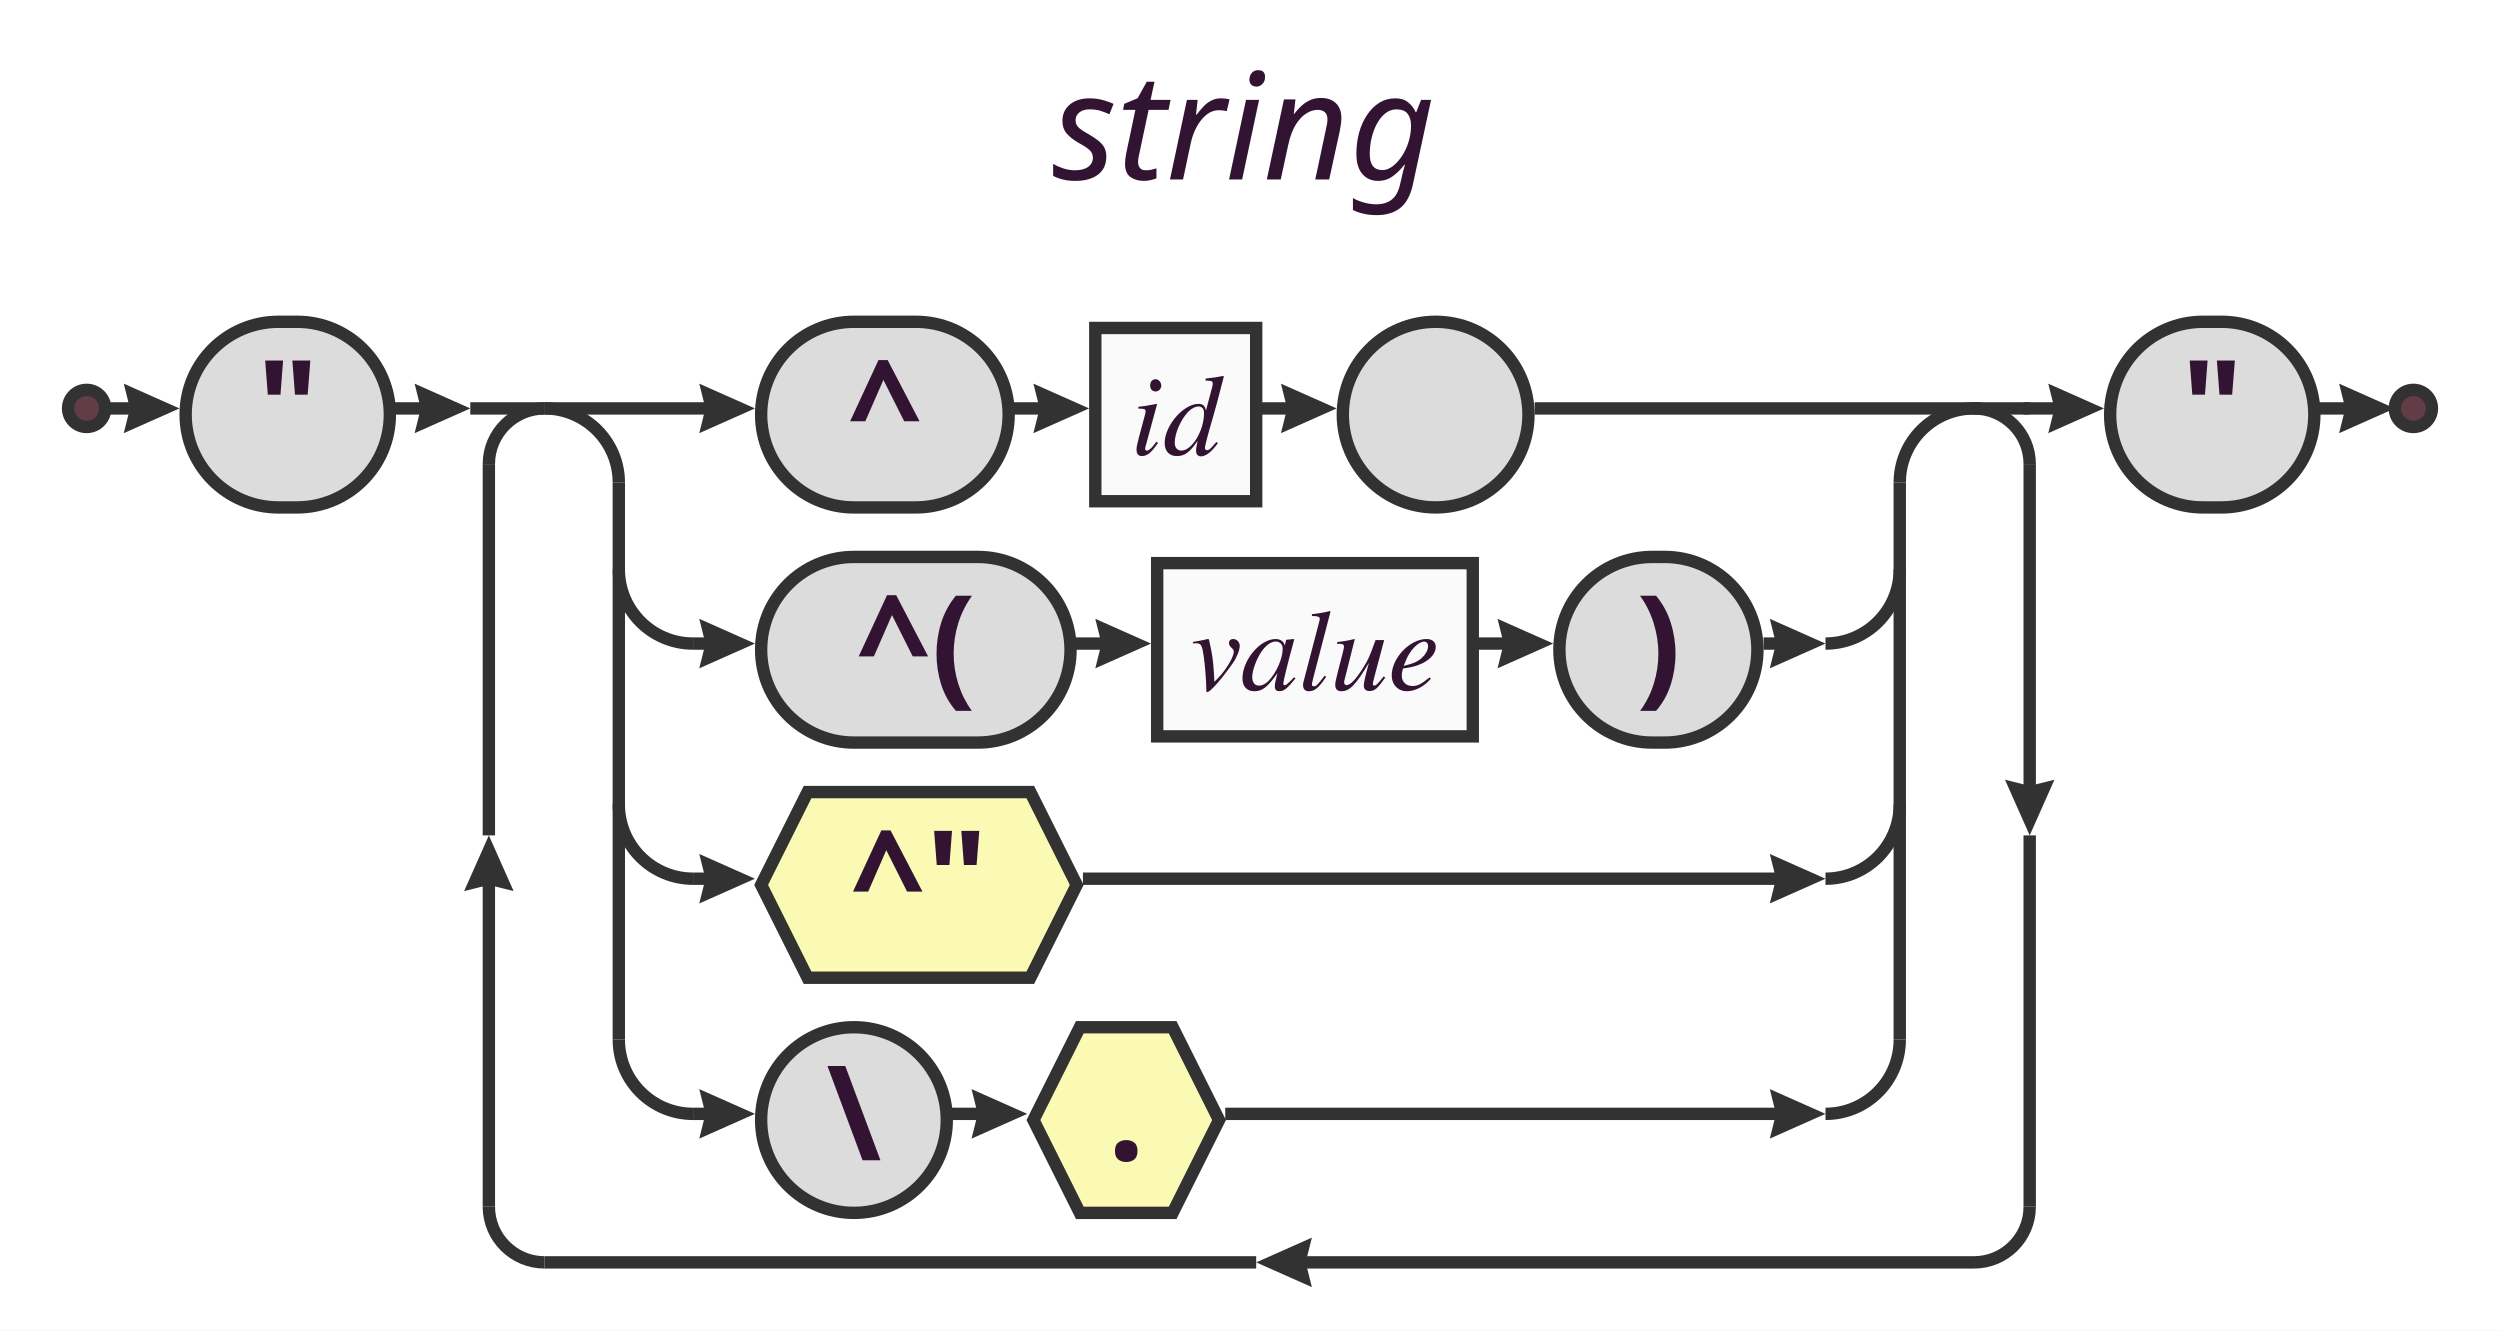
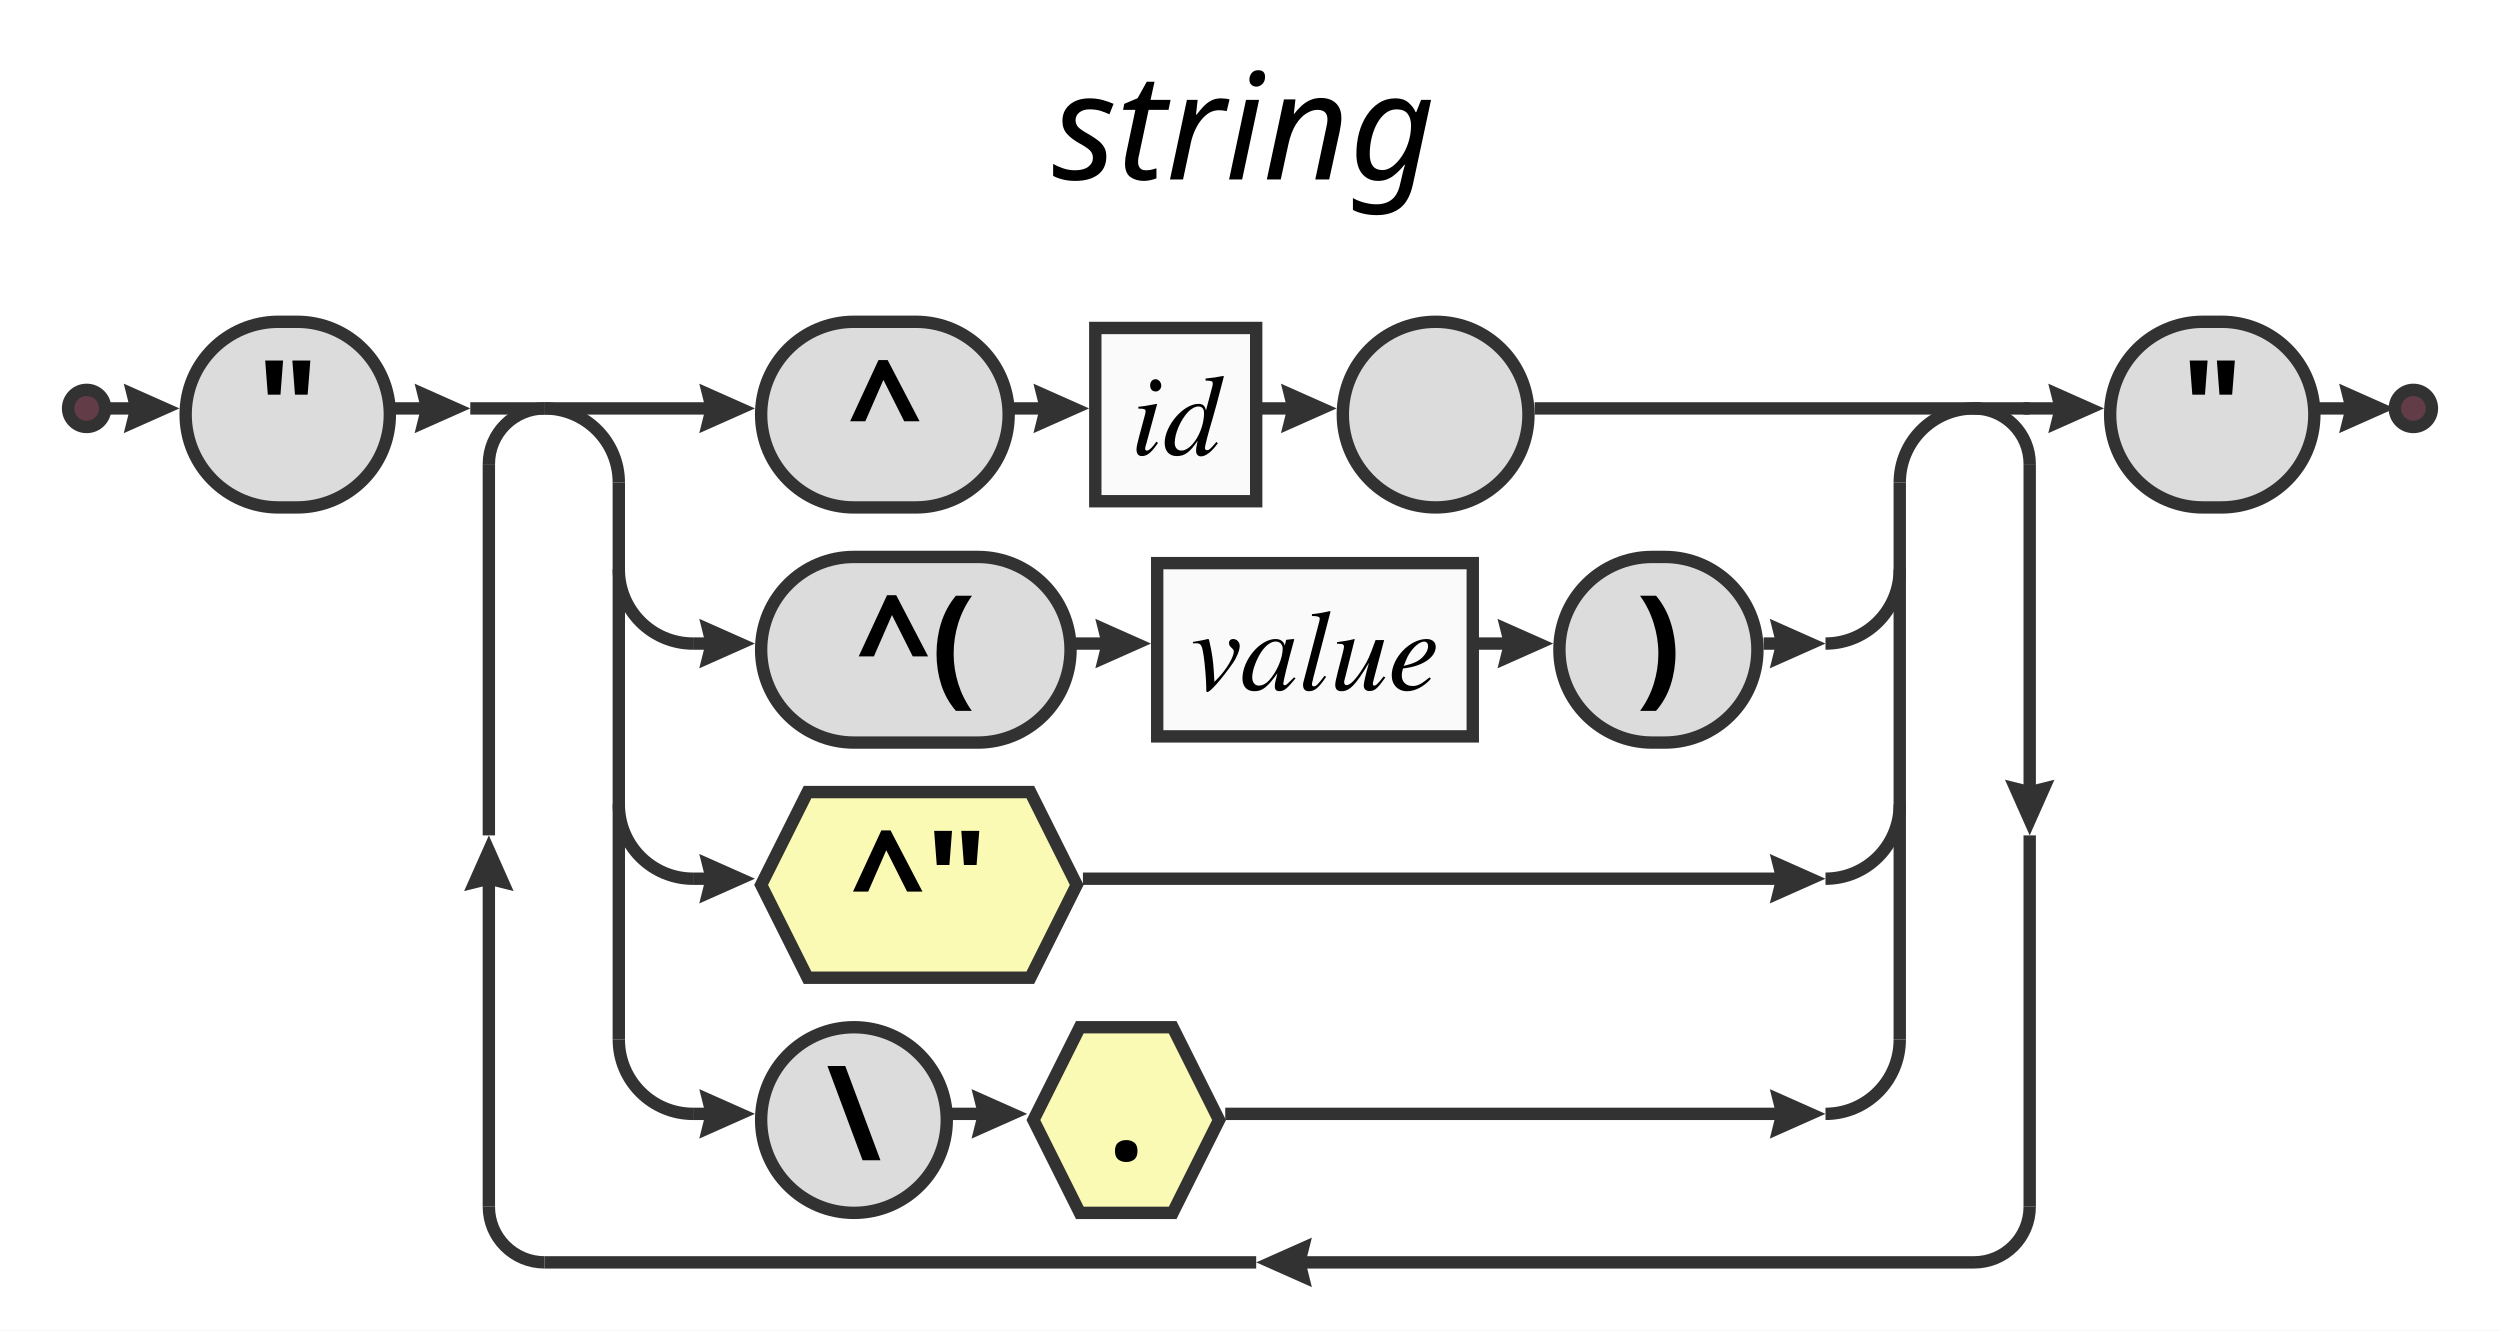
<svg xmlns="http://www.w3.org/2000/svg" xml:space="preserve" width="404" height="215" version="1.1">
  <style type="text/css">

- .hash_font {fill:#321432; text-anchor:middle;
+ .non-terminal_font {fill:#000000; text-anchor:middle;
    font-family:Times; font-size:14pt; font-weight:normal; font-style:italic;}
- .definitive_font {fill:#321432; text-anchor:middle;
+ .hash_font {fill:#000000; text-anchor:middle;
    font-family:Times; font-size:14pt; font-weight:normal; font-style:italic;}
- .title_font {fill:#321432; text-anchor:middle;
+ .charclass_font {fill:#000000; text-anchor:middle;
+     font-family:Sans; font-size:16pt; font-weight:bold; font-style:normal;}
+ .definitive_font {fill:#000000; text-anchor:middle;
+     font-family:Times; font-size:14pt; font-weight:normal; font-style:italic;}
+ .negative_font {fill:#000000; text-anchor:middle;
+     font-family:Times; font-size:14pt; font-weight:normal; font-style:italic;}
+ .title_font {fill:#000000; text-anchor:middle;
    font-family:Sans; font-size:18pt; font-weight:normal; font-style:italic;}
- .non-terminal_font {fill:#321432; text-anchor:middle;
-     font-family:Times; font-size:14pt; font-weight:normal; font-style:italic;}
- .negative_font {fill:#321432; text-anchor:middle;
-     font-family:Times; font-size:14pt; font-weight:normal; font-style:italic;}
- .charclass_font {fill:#321432; text-anchor:middle;
+ .token_font {fill:#000000; text-anchor:middle;
    font-family:Sans; font-size:16pt; font-weight:bold; font-style:normal;}
- .space_font {fill:#321432; text-anchor:middle;
-     font-family:Sans; font-size:3pt; font-weight:normal; font-style:normal;}
- .token_font {fill:#321432; text-anchor:middle;
-     font-family:Sans; font-size:16pt; font-weight:bold; font-style:normal;}
+ .space_font {fill:#000000; text-anchor:middle;
+     font-family:Sans; font-size:10pt; font-weight:normal; font-style:normal;}
.label {fill:#000;
  text-anchor:middle;
  font-size:16pt; font-weight:bold; font-family:Sans;}
.link {fill: #0D47A1;}
.link:hover {fill: #0D47A1; text-decoration:underline;}
.link:visited {fill: #4A148C;}

</style>
  <defs>
    <marker id="arrow" markerWidth="5" markerHeight="4" refX="2.5" refY="2" orient="auto" markerUnits="strokeWidth">
      <path d="M0,0 L0.5,2 L0,4 L4.5,2 z" fill="#323232" />
    </marker>
  </defs>
  <rect width="100%" height="100%" fill="white" />
-   <circle cx="14" cy="66.0" r="3" stroke="#323232" stroke-width="2" fill="#623C47" />
-   <path d="M45.0,82.0 A15.0,15.0 0 0,1 45.0,52.0 H48.0 A15.0,15.0 0 0,1 48.0,82.0 z" stroke="#323232" stroke-width="2" fill="#DCDCDC" />
+   <circle cx="14.0" cy="66.0" r="3.0" stroke-width="2" stroke="#323232" fill="#623C47" />
+   <path d="M45.0,82.0 A15.0,15.0 0 0,1 45.0,52.0 H48.0 A15.0,15.0 0 0,1 48.0,82.0 z" stroke-width="2" stroke="#323232" fill="#DCDCDC" />
  <text class="token_font" x="46.5" y="73.5">"</text>
-   <path d="M138.0,82.0 A15.0,15.0 0 0,1 138.0,52.0 H148.0 A15.0,15.0 0 0,1 148.0,82.0 z" stroke="#323232" stroke-width="2" fill="#DCDCDC" />
+   <path d="M138.0,82.0 A15.0,15.0 0 0,1 138.0,52.0 H148.0 A15.0,15.0 0 0,1 148.0,82.0 z" stroke-width="2" stroke="#323232" fill="#DCDCDC" />
  <text class="token_font" x="143.0" y="73.5">^</text>
-   <rect x="177.0" y="53.0" width="26.0" height="28.0" stroke="#323232" stroke-width="2" fill="#FAFAFA" />
+   <rect x="177.0" y="53.0" width="26.0" height="28.0" stroke-width="2" stroke="#323232" fill="#FAFAFA" />
  <text class="non-terminal_font" x="190.0" y="73.5">id</text>
-   <line x1="163.0" y1="66.0" x2="172.0" y2="66.0" stroke="#323232" stroke-width="2" marker-end="url(#arrow)" />
-   <circle cx="232.0" cy="67.0" r="15.0" stroke="#323232" stroke-width="2" fill="#DCDCDC" />
+   <line x1="163.0" y1="66.0" x2="172.0" y2="66.0" stroke-width="2" stroke="#323232" marker-end="url(#arrow)" />
+   <circle cx="232.0" cy="67.0" r="15.0" stroke-width="2" stroke="#323232" fill="#DCDCDC" />
  <text class="token_font" x="232.0" y="73.5"> </text>
-   <line x1="203.0" y1="66.0" x2="212.0" y2="66.0" stroke="#323232" stroke-width="2" marker-end="url(#arrow)" />
-   <path d="M138.0,120.0 A15.0,15.0 0 0,1 138.0,90.0 H158.0 A15.0,15.0 0 0,1 158.0,120.0 z" stroke="#323232" stroke-width="2" fill="#DCDCDC" />
+   <line x1="203.0" y1="66.0" x2="212.0" y2="66.0" stroke-width="2" stroke="#323232" marker-end="url(#arrow)" />
+   <path d="M138.0,120.0 A15.0,15.0 0 0,1 138.0,90.0 H158.0 A15.0,15.0 0 0,1 158.0,120.0 z" stroke-width="2" stroke="#323232" fill="#DCDCDC" />
  <text class="token_font" x="148.0" y="111.5">^(</text>
-   <rect x="187.0" y="91.0" width="51.0" height="28.0" stroke="#323232" stroke-width="2" fill="#FAFAFA" />
+   <rect x="187.0" y="91.0" width="51.0" height="28.0" stroke-width="2" stroke="#323232" fill="#FAFAFA" />
  <text class="non-terminal_font" x="212.5" y="111.5">value</text>
-   <line x1="173.0" y1="104.0" x2="182.0" y2="104.0" stroke="#323232" stroke-width="2" marker-end="url(#arrow)" />
-   <path d="M267.0,120.0 A15.0,15.0 0 0,1 267.0,90.0 H269.0 A15.0,15.0 0 0,1 269.0,120.0 z" stroke="#323232" stroke-width="2" fill="#DCDCDC" />
+   <line x1="173.0" y1="104.0" x2="182.0" y2="104.0" stroke-width="2" stroke="#323232" marker-end="url(#arrow)" />
+   <path d="M267.0,120.0 A15.0,15.0 0 0,1 267.0,90.0 H269.0 A15.0,15.0 0 0,1 269.0,120.0 z" stroke-width="2" stroke="#323232" fill="#DCDCDC" />
  <text class="token_font" x="268.0" y="111.5">)</text>
-   <line x1="238.0" y1="104.0" x2="247.0" y2="104.0" stroke="#323232" stroke-width="2" marker-end="url(#arrow)" />
-   <path d="M130.5,158.0 H166.5 L174.0,143.0 L166.5,128.0 H130.5 L123.0,143.0 z" stroke="#323232" stroke-width="2" fill="#FAFAB4" />
+   <line x1="238.0" y1="104.0" x2="247.0" y2="104.0" stroke-width="2" stroke="#323232" marker-end="url(#arrow)" />
+   <path d="M130.5,158.0 H166.5 L174.0,143.0 L166.5,128.0 H130.5 L123.0,143.0 z" stroke-width="2" stroke="#323232" fill="#FAFAB4" />
  <text class="charclass_font" x="148.5" y="149.5">^"</text>
-   <circle cx="138.0" cy="181.0" r="15.0" stroke="#323232" stroke-width="2" fill="#DCDCDC" />
+   <circle cx="138.0" cy="181.0" r="15.0" stroke-width="2" stroke="#323232" fill="#DCDCDC" />
  <text class="token_font" x="138.0" y="187.5">\</text>
-   <path d="M174.5,196.0 H189.5 L197.0,181.0 L189.5,166.0 H174.5 L167.0,181.0 z" stroke="#323232" stroke-width="2" fill="#FAFAB4" />
+   <path d="M174.5,196.0 H189.5 L197.0,181.0 L189.5,166.0 H174.5 L167.0,181.0 z" stroke-width="2" stroke="#323232" fill="#FAFAB4" />
  <text class="charclass_font" x="182.0" y="187.5">.</text>
-   <line x1="153.0" y1="180.0" x2="162.0" y2="180.0" stroke="#323232" stroke-width="2" marker-end="url(#arrow)" />
-   <line x1="88.0" y1="66.0" x2="118.0" y2="66.0" stroke="#323232" stroke-width="2" marker-end="url(#arrow)" />
-   <line x1="248.0" y1="66.0" x2="320.0" y2="66.0" stroke="#323232" stroke-width="2" />
-   <path d="M100.0,78.0 A12.0,12.0 0 0,0 88.0,66.0" stroke="#323232" stroke-width="2" fill="none" />
-   <line x1="112.0" y1="104.0" x2="118.0" y2="104.0" stroke="#323232" stroke-width="2" marker-end="url(#arrow)" />
-   <line x1="285.0" y1="104.0" x2="291.0" y2="104.0" stroke="#323232" stroke-width="2" marker-end="url(#arrow)" />
-   <path d="M100.0,92.0 A12.0,12.0 0 0,0 112.0,104.0" stroke="#323232" stroke-width="2" fill="none" />
-   <path d="M295.0,104.0 A12.0,12.0 0 0,0 307.0,92.0" stroke="#323232" stroke-width="2" fill="none" />
-   <line x1="112.0" y1="142.0" x2="118.0" y2="142.0" stroke="#323232" stroke-width="2" marker-end="url(#arrow)" />
-   <line x1="175.0" y1="142.0" x2="291.0" y2="142.0" stroke="#323232" stroke-width="2" marker-end="url(#arrow)" />
-   <path d="M100.0,130.0 A12.0,12.0 0 0,0 112.0,142.0" stroke="#323232" stroke-width="2" fill="none" />
-   <path d="M295.0,142.0 A12.0,12.0 0 0,0 307.0,130.0" stroke="#323232" stroke-width="2" fill="none" />
-   <line x1="112.0" y1="180.0" x2="118.0" y2="180.0" stroke="#323232" stroke-width="2" marker-end="url(#arrow)" />
-   <line x1="198.0" y1="180.0" x2="291.0" y2="180.0" stroke="#323232" stroke-width="2" marker-end="url(#arrow)" />
-   <path d="M100.0,168.0 A12.0,12.0 0 0,0 112.0,180.0" stroke="#323232" stroke-width="2" fill="none" />
-   <path d="M295.0,180.0 A12.0,12.0 0 0,0 307.0,168.0" stroke="#323232" stroke-width="2" fill="none" />
-   <path d="M319.0,66.0 A12.0,12.0 0 0,0 307.0,78.0" stroke="#323232" stroke-width="2" fill="none" />
-   <line x1="100.0" y1="168.0" x2="100.0" y2="78.0" stroke="#323232" stroke-width="2" />
-   <line x1="307.0" y1="168.0" x2="307.0" y2="78.0" stroke="#323232" stroke-width="2" />
-   <line x1="202.0" y1="204.0" x2="203.0" y2="204.0" stroke="#323232" stroke-width="2" />
-   <line x1="88.0" y1="204.0" x2="202.0" y2="204.0" stroke="#323232" stroke-width="2" />
-   <line x1="319.0" y1="204.0" x2="207.0" y2="204.0" stroke="#323232" stroke-width="2" marker-end="url(#arrow)" />
-   <line x1="76.0" y1="66.0" x2="88.0" y2="66.0" stroke="#323232" stroke-width="2" />
-   <path d="M88.0,66.0 A9.0,9.0 0 0,0 79.0,75.0" stroke="#323232" stroke-width="2" fill="none" />
-   <line x1="79.0" y1="195.0" x2="79.0" y2="139.0" stroke="#323232" stroke-width="2" marker-end="url(#arrow)" />
-   <line x1="79.0" y1="135.0" x2="79.0" y2="75.0" stroke="#323232" stroke-width="2" />
-   <path d="M79.0,195.0 A9.0,9.0 0 0,0 88.0,204.0" stroke="#323232" stroke-width="2" fill="none" />
-   <path d="M328.0,75.0 A9.0,9.0 0 0,0 319.0,66.0" stroke="#323232" stroke-width="2" fill="none" />
-   <line x1="328.0" y1="75.0" x2="328.0" y2="131.0" stroke="#323232" stroke-width="2" marker-end="url(#arrow)" />
-   <line x1="328.0" y1="135.0" x2="328.0" y2="195.0" stroke="#323232" stroke-width="2" />
-   <path d="M319.0,204.0 A9.0,9.0 0 0,0 328.0,195.0" stroke="#323232" stroke-width="2" fill="none" />
-   <line x1="319.0" y1="66.0" x2="328.0" y2="66.0" stroke="#323232" stroke-width="2" />
-   <line x1="63.0" y1="66.0" x2="72.0" y2="66.0" stroke="#323232" stroke-width="2" marker-end="url(#arrow)" />
-   <path d="M356.0,82.0 A15.0,15.0 0 0,1 356.0,52.0 H359.0 A15.0,15.0 0 0,1 359.0,82.0 z" stroke="#323232" stroke-width="2" fill="#DCDCDC" />
+   <line x1="153.0" y1="180.0" x2="162.0" y2="180.0" stroke-width="2" stroke="#323232" marker-end="url(#arrow)" />
+   <line x1="88.0" y1="66.0" x2="118.0" y2="66.0" stroke-width="2" stroke="#323232" marker-end="url(#arrow)" />
+   <line x1="248.0" y1="66.0" x2="320.0" y2="66.0" stroke-width="2" stroke="#323232" />
+   <path d="M100.0,78.0 A12.0,12.0 0 0,0 88.0,66.0" stroke-width="2" stroke="#323232" fill="none" />
+   <line x1="112.0" y1="104.0" x2="118.0" y2="104.0" stroke-width="2" stroke="#323232" marker-end="url(#arrow)" />
+   <line x1="285.0" y1="104.0" x2="291.0" y2="104.0" stroke-width="2" stroke="#323232" marker-end="url(#arrow)" />
+   <path d="M100.0,92.0 A12.0,12.0 0 0,0 112.0,104.0" stroke-width="2" stroke="#323232" fill="none" />
+   <path d="M295.0,104.0 A12.0,12.0 0 0,0 307.0,92.0" stroke-width="2" stroke="#323232" fill="none" />
+   <line x1="112.0" y1="142.0" x2="118.0" y2="142.0" stroke-width="2" stroke="#323232" marker-end="url(#arrow)" />
+   <line x1="175.0" y1="142.0" x2="291.0" y2="142.0" stroke-width="2" stroke="#323232" marker-end="url(#arrow)" />
+   <path d="M100.0,130.0 A12.0,12.0 0 0,0 112.0,142.0" stroke-width="2" stroke="#323232" fill="none" />
+   <path d="M295.0,142.0 A12.0,12.0 0 0,0 307.0,130.0" stroke-width="2" stroke="#323232" fill="none" />
+   <line x1="112.0" y1="180.0" x2="118.0" y2="180.0" stroke-width="2" stroke="#323232" marker-end="url(#arrow)" />
+   <line x1="198.0" y1="180.0" x2="291.0" y2="180.0" stroke-width="2" stroke="#323232" marker-end="url(#arrow)" />
+   <path d="M100.0,168.0 A12.0,12.0 0 0,0 112.0,180.0" stroke-width="2" stroke="#323232" fill="none" />
+   <path d="M295.0,180.0 A12.0,12.0 0 0,0 307.0,168.0" stroke-width="2" stroke="#323232" fill="none" />
+   <path d="M319.0,66.0 A12.0,12.0 0 0,0 307.0,78.0" stroke-width="2" stroke="#323232" fill="none" />
+   <line x1="100.0" y1="168.0" x2="100.0" y2="78.0" stroke-width="2" stroke="#323232" />
+   <line x1="307.0" y1="168.0" x2="307.0" y2="78.0" stroke-width="2" stroke="#323232" />
+   <line x1="202.0" y1="204.0" x2="203.0" y2="204.0" stroke-width="2" stroke="#323232" />
+   <line x1="88.0" y1="204.0" x2="202.0" y2="204.0" stroke-width="2" stroke="#323232" />
+   <line x1="319.0" y1="204.0" x2="207.0" y2="204.0" stroke-width="2" stroke="#323232" marker-end="url(#arrow)" />
+   <line x1="76.0" y1="66.0" x2="88.0" y2="66.0" stroke-width="2" stroke="#323232" />
+   <path d="M88.0,66.0 A9.0,9.0 0 0,0 79.0,75.0" stroke-width="2" stroke="#323232" fill="none" />
+   <line x1="79.0" y1="195.0" x2="79.0" y2="139.0" stroke-width="2" stroke="#323232" marker-end="url(#arrow)" />
+   <line x1="79.0" y1="135.0" x2="79.0" y2="75.0" stroke-width="2" stroke="#323232" />
+   <path d="M79.0,195.0 A9.0,9.0 0 0,0 88.0,204.0" stroke-width="2" stroke="#323232" fill="none" />
+   <path d="M328.0,75.0 A9.0,9.0 0 0,0 319.0,66.0" stroke-width="2" stroke="#323232" fill="none" />
+   <line x1="328.0" y1="75.0" x2="328.0" y2="131.0" stroke-width="2" stroke="#323232" marker-end="url(#arrow)" />
+   <line x1="328.0" y1="135.0" x2="328.0" y2="195.0" stroke-width="2" stroke="#323232" />
+   <path d="M319.0,204.0 A9.0,9.0 0 0,0 328.0,195.0" stroke-width="2" stroke="#323232" fill="none" />
+   <line x1="319.0" y1="66.0" x2="328.0" y2="66.0" stroke-width="2" stroke="#323232" />
+   <line x1="63.0" y1="66.0" x2="72.0" y2="66.0" stroke-width="2" stroke="#323232" marker-end="url(#arrow)" />
+   <path d="M356.0,82.0 A15.0,15.0 0 0,1 356.0,52.0 H359.0 A15.0,15.0 0 0,1 359.0,82.0 z" stroke-width="2" stroke="#323232" fill="#DCDCDC" />
  <text class="token_font" x="357.5" y="73.5">"</text>
-   <line x1="327.0" y1="66.0" x2="336.0" y2="66.0" stroke="#323232" stroke-width="2" marker-end="url(#arrow)" />
-   <line x1="16" y1="66.0" x2="25.0" y2="66.0" stroke="#323232" stroke-width="2" marker-end="url(#arrow)" />
-   <circle cx="390.0" cy="66.0" r="3.0" stroke="#323232" stroke-width="2" fill="#623C47" />
-   <line x1="374.0" y1="66.0" x2="383.0" y2="66.0" stroke="#323232" stroke-width="2" marker-end="url(#arrow)" />
+   <line x1="327.0" y1="66.0" x2="336.0" y2="66.0" stroke-width="2" stroke="#323232" marker-end="url(#arrow)" />
+   <line x1="16.0" y1="66.0" x2="25.0" y2="66.0" stroke-width="2" stroke="#323232" marker-end="url(#arrow)" />
+   <circle cx="390.0" cy="66.0" r="3.0" stroke-width="2" stroke="#323232" fill="#623C47" />
+   <line x1="374.0" y1="66.0" x2="383.0" y2="66.0" stroke-width="2" stroke="#323232" marker-end="url(#arrow)" />
  <text class="title_font" x="201.0" y="29.0">string</text>
</svg>
